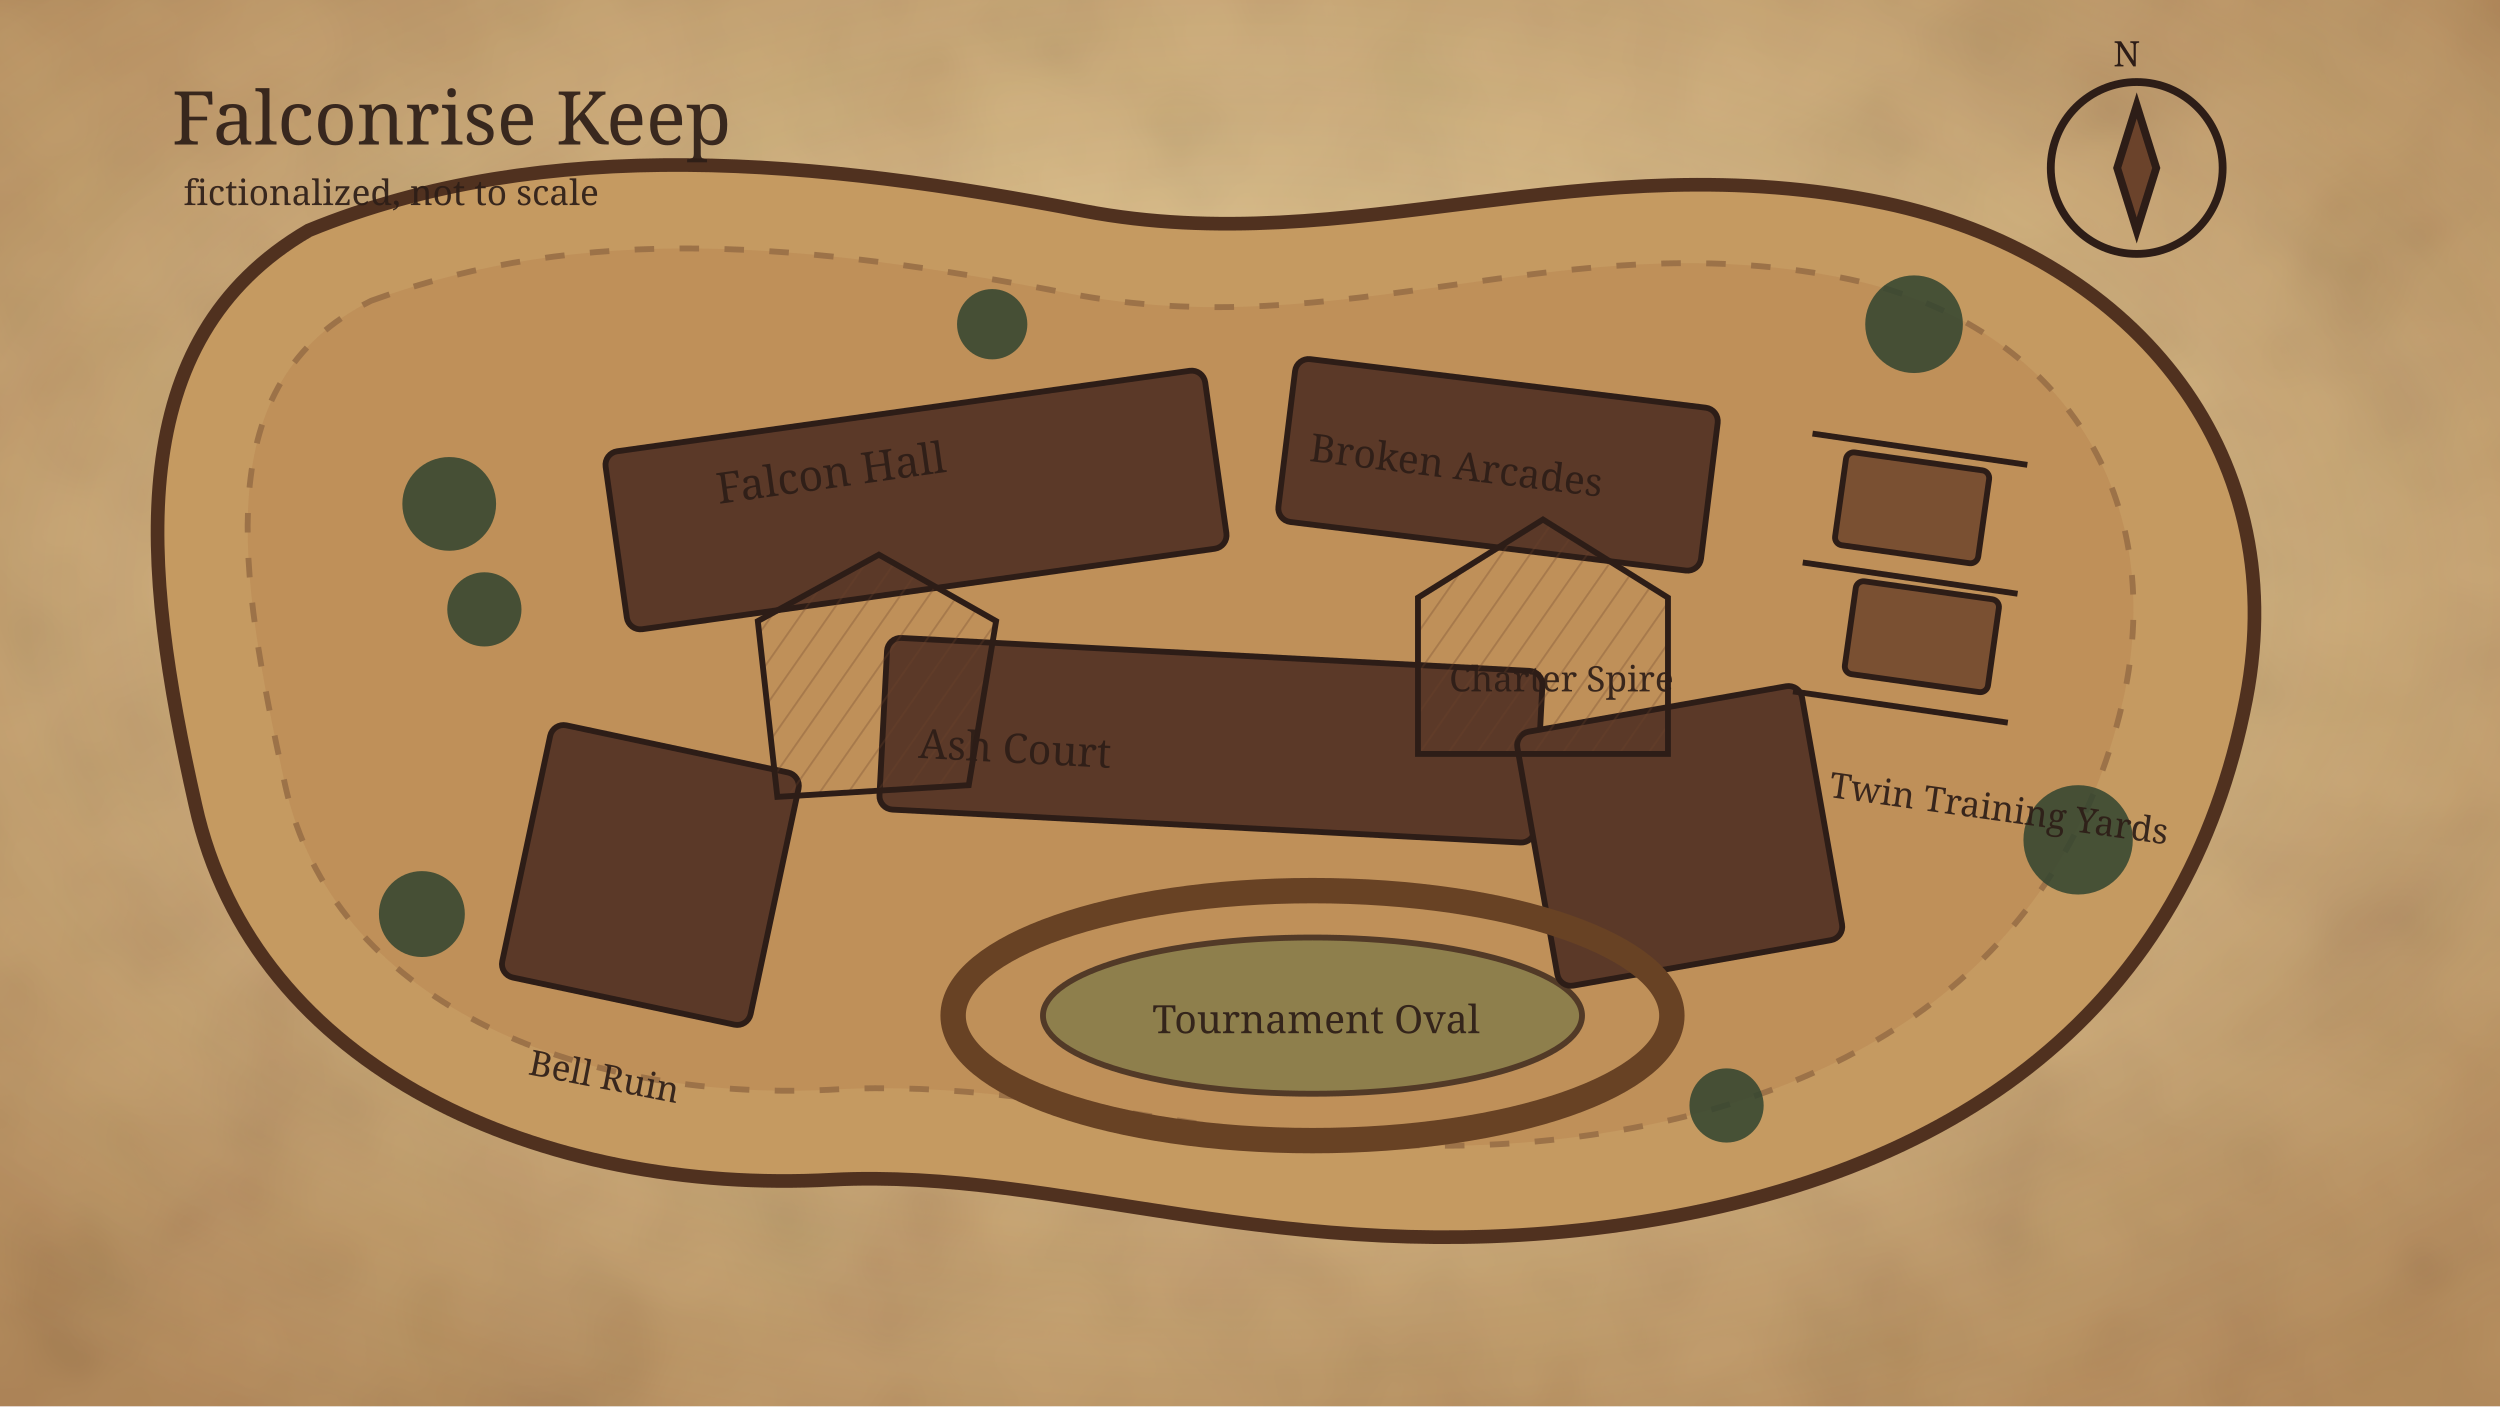
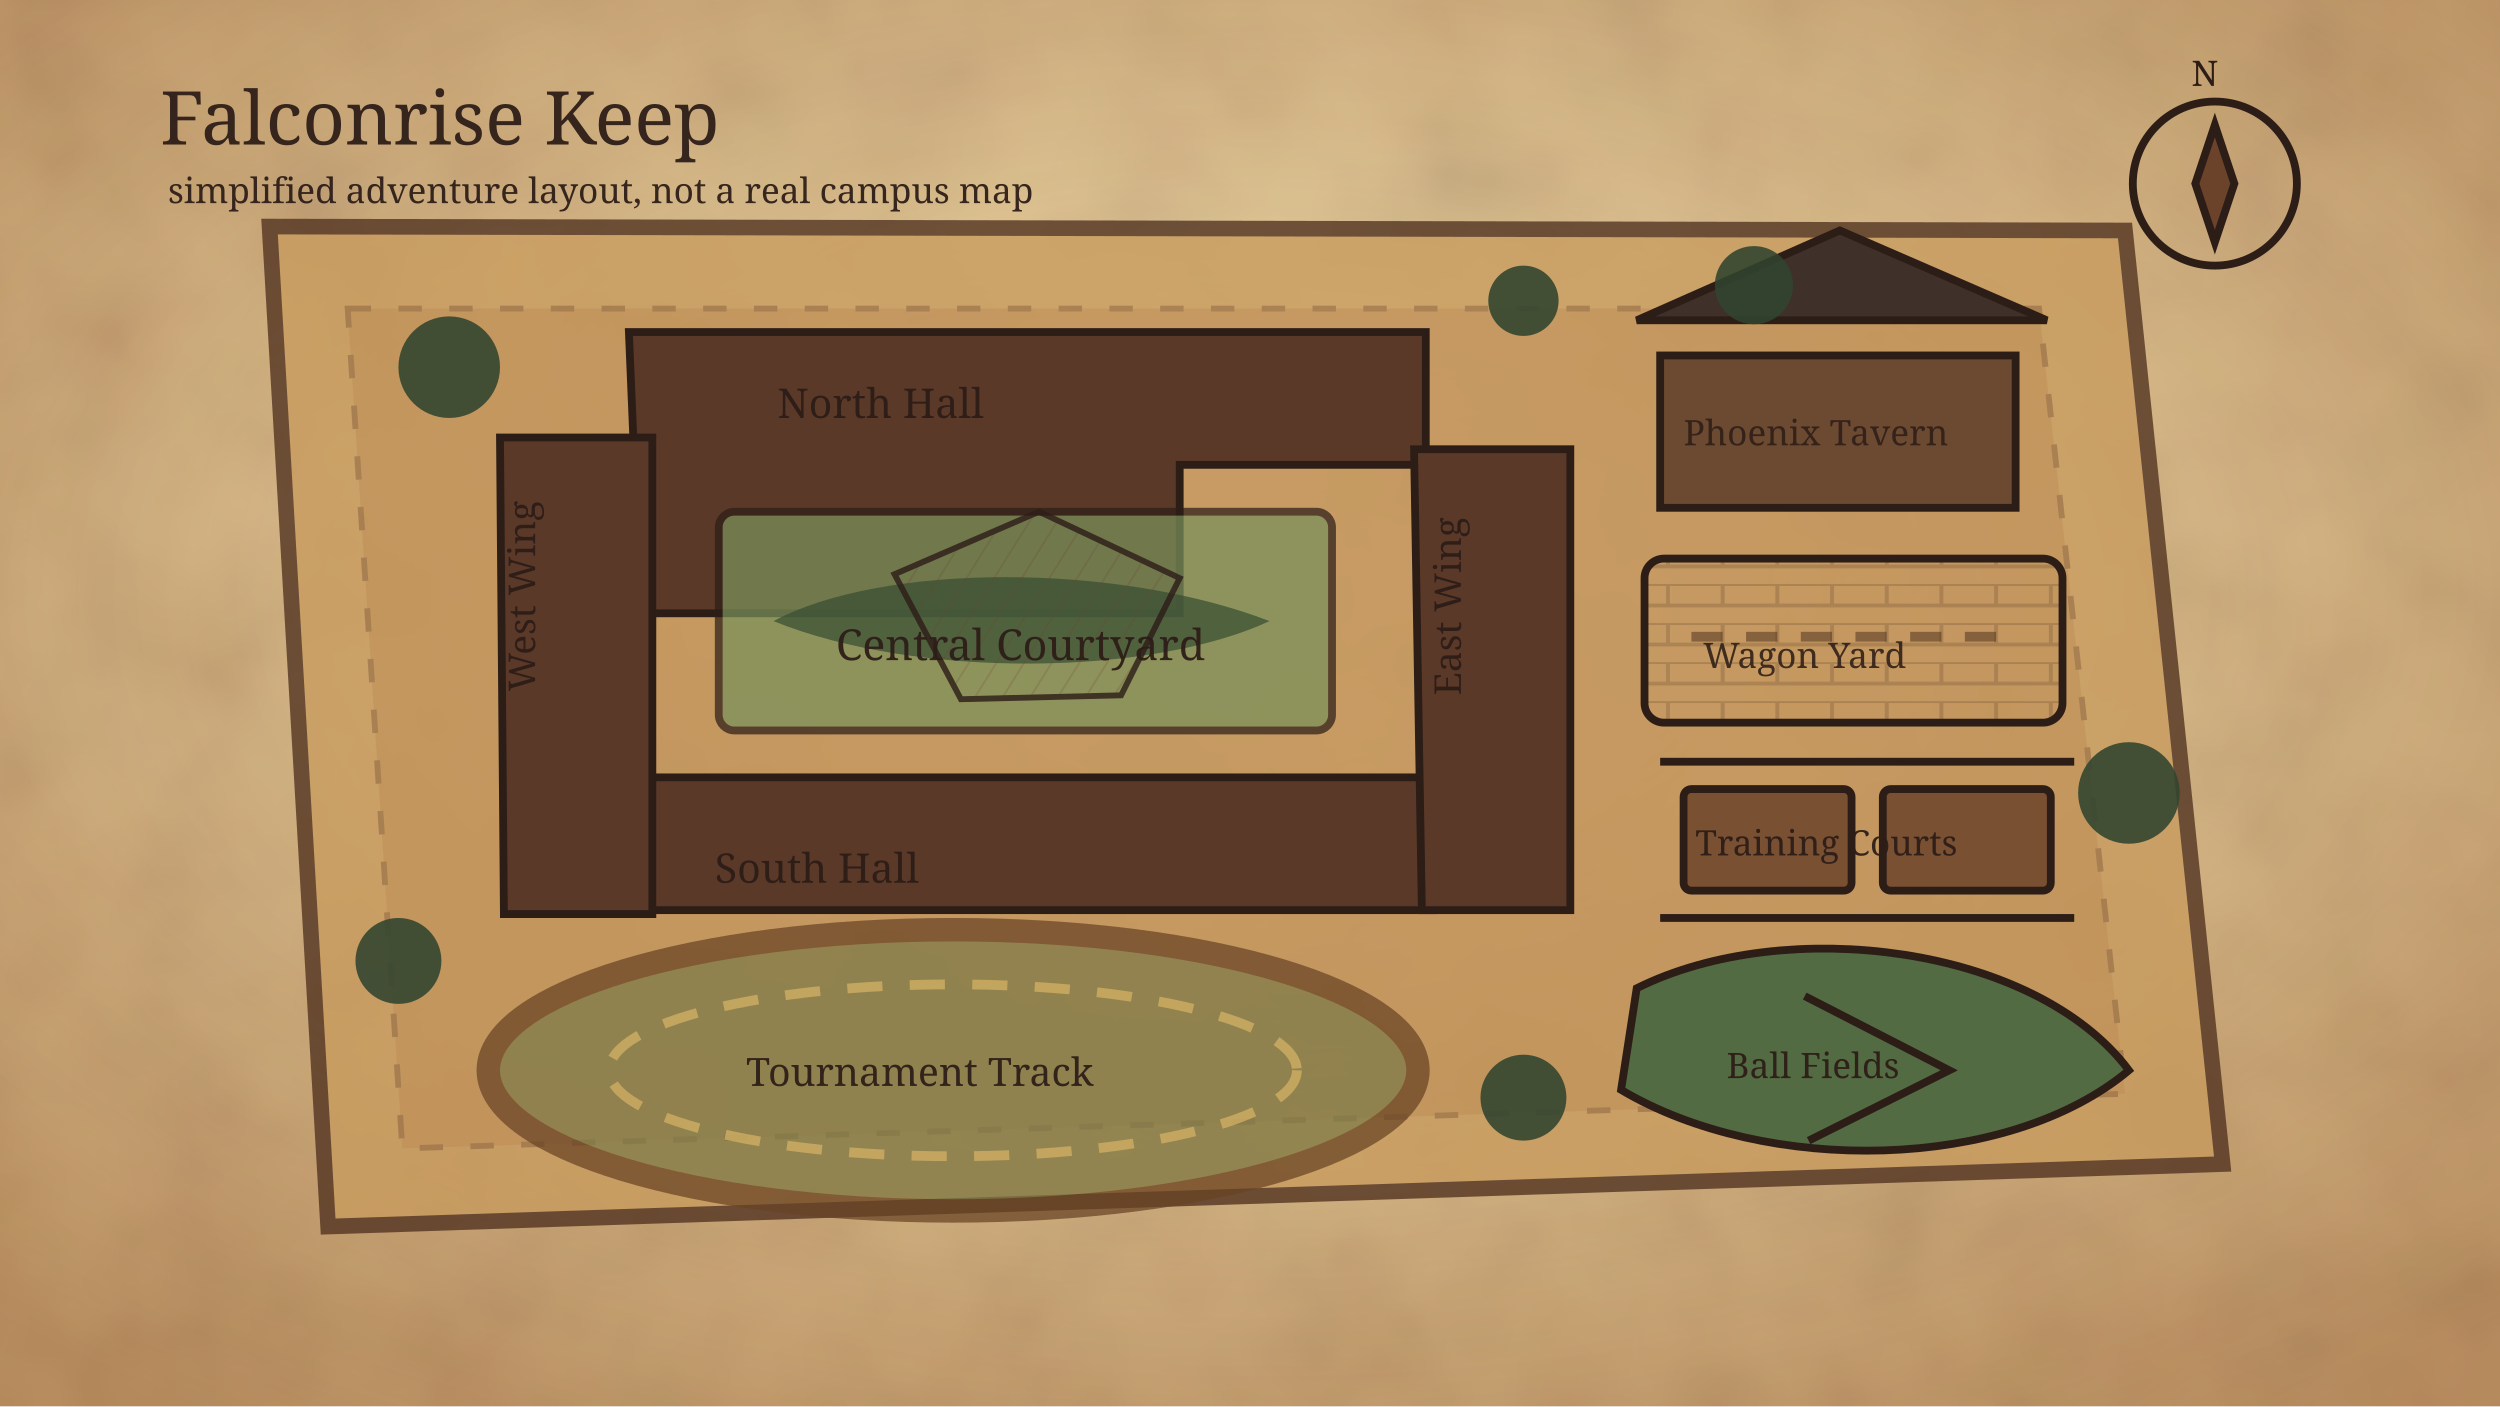
<svg xmlns="http://www.w3.org/2000/svg" viewBox="0 0 1280 720" role="img" aria-labelledby="title desc">
  <defs>
    <radialGradient id="paperGlow" cx="50%" cy="42%" r="72%">
-       <stop offset="0" stop-color="#e9d19b" />
-       <stop offset="1" stop-color="#9e6d3e" />
+       <stop offset="0" stop-color="#efdca9" />
+       <stop offset="1" stop-color="#a87545" />
    </radialGradient>
    <filter id="rough">
-       <feTurbulence type="fractalNoise" baseFrequency="0.012" numOctaves="3" seed="18" />
-       <feColorMatrix type="saturate" values="0.25" />
+       <feTurbulence type="fractalNoise" baseFrequency="0.014" numOctaves="3" seed="22" />
+       <feColorMatrix type="saturate" values="0.3" />
      <feBlend in="SourceGraphic" mode="multiply" />
    </filter>
-     <pattern id="hatch" width="12" height="12" patternUnits="userSpaceOnUse" patternTransform="rotate(35)">
-       <path d="M0 0 L0 12" stroke="#6b432b" stroke-width="2" opacity="0.28" />
+     <pattern id="hatch" width="12" height="12" patternUnits="userSpaceOnUse" patternTransform="rotate(32)">
+       <path d="M0 0 L0 12" stroke="#6b432b" stroke-width="2" opacity="0.24" />
+     </pattern>
+     <pattern id="cobbles" width="28" height="20" patternUnits="userSpaceOnUse">
+       <path d="M0 10 H28 M14 0 V10 M0 20 H28" stroke="#7b5839" stroke-width="2" opacity="0.34" />
    </pattern>
  </defs>
  <rect width="1280" height="720" fill="url(#paperGlow)" />
-   <rect width="1280" height="720" fill="#fff0c2" opacity="0.25" filter="url(#rough)" />
-   <path d="M158 118 C280 68 420 82 555 108 C692 134 812 72 965 104 C1088 130 1175 228 1150 358 C1120 514 1005 604 824 628 C656 650 544 598 426 604 C278 612 130 548 100 412 C72 288 62 174 158 118 Z" fill="#c59a61" stroke="#50311f" stroke-width="7" />
-   <path d="M190 154 C300 114 412 124 546 150 C688 178 798 114 942 142 C1046 162 1110 244 1088 354 C1060 486 958 562 808 582 C660 602 552 550 424 558 C294 564 170 512 146 402 C122 292 106 196 190 154 Z" fill="#b88450" opacity="0.46" stroke="#6b432b" stroke-width="3" stroke-dasharray="10 13" />
-   <g fill="#5b3928" stroke="#2d1d17" stroke-width="3">
-     <rect x="314" y="210" width="310" height="92" rx="7" transform="rotate(-8 469 256)" />
-     <rect x="658" y="196" width="218" height="84" rx="7" transform="rotate(7 767 238)" />
-     <rect x="452" y="335" width="336" height="88" rx="7" transform="rotate(3 620 379)" />
-     <rect x="786" y="362" width="148" height="132" rx="7" transform="rotate(-10 860 428)" />
-     <rect x="268" y="382" width="130" height="132" rx="7" transform="rotate(12 333 448)" />
+   <rect width="1280" height="720" fill="#fff2c8" opacity="0.22" filter="url(#rough)" />
+   <path d="M138 116 L1088 118 L1138 596 L168 628 Z" fill="#c89b5e" opacity="0.78" stroke="#50311f" stroke-width="8" />
+   <path d="M178 158 L1044 158 L1088 560 L206 588 Z" fill="#b88450" opacity="0.35" stroke="#6b432b" stroke-width="3" stroke-dasharray="12 14" />
+   <g fill="#5b3928" stroke="#2d1d17" stroke-width="4">
+     <path d="M322 170 H730 V238 H604 V314 H328 Z" />
+     <path d="M324 398 H734 V466 H322 Z" />
+     <path d="M256 224 H334 V468 H258 Z" />
+     <path d="M724 230 H804 V466 H728 Z" />
  </g>
-   <g fill="url(#hatch)" stroke="#2d1d17" stroke-width="3">
-     <path d="M726 306 L790 266 L854 306 L854 386 L726 386 Z" />
-     <path d="M388 318 L450 284 L510 318 L496 402 L398 408 Z" />
+   <rect x="368" y="262" width="314" height="112" rx="8" fill="#78905a" opacity="0.72" stroke="#2d1d17" stroke-width="4" />
+   <path d="M396 318 C452 288 572 288 650 318 C590 346 470 348 396 318 Z" fill="#384d32" opacity="0.72" />
+   <path d="M458 294 L532 262 L604 296 L574 356 L492 358 Z" fill="url(#hatch)" stroke="#2d1d17" stroke-width="3" opacity="0.82" />
+   <g fill="#6c4a32" stroke="#2d1d17" stroke-width="4">
+     <path d="M850 182 H1032 V260 H850 Z" />
+     <path d="M838 164 L942 118 L1048 164 Z" fill="#3f3029" />
  </g>
-   <ellipse cx="672" cy="520" rx="184" ry="64" fill="none" stroke="#684224" stroke-width="13" />
-   <ellipse cx="672" cy="520" rx="138" ry="40" fill="#7d7a48" opacity="0.75" stroke="#2d1d17" stroke-width="3" />
-   <g stroke="#2d1d17" stroke-width="3" fill="#7a5032">
-     <rect x="942" y="236" width="74" height="48" rx="4" transform="rotate(8 979 260)" />
-     <rect x="947" y="302" width="74" height="48" rx="4" transform="rotate(8 984 326)" />
-     <path d="M928 222 L1038 238" />
-     <path d="M923 288 L1033 304" />
-     <path d="M918 354 L1028 370" />
+   <rect x="842" y="286" width="214" height="84" rx="10" fill="url(#cobbles)" stroke="#2d1d17" stroke-width="4" />
+   <path d="M866 326 H1032" stroke="#50311f" stroke-width="5" stroke-dasharray="16 12" opacity="0.54" />
+   <g fill="#2d1d17" font-family="Georgia, serif" font-size="18" opacity="0.88">
+     <text x="862" y="228">Phoenix Tavern</text>
+     <text x="872" y="342">Wagon Yard</text>
  </g>
-   <g fill="#31442f" opacity="0.85">
-     <circle cx="230" cy="258" r="24" />
-     <circle cx="248" cy="312" r="19" />
-     <circle cx="216" cy="468" r="22" />
-     <circle cx="980" cy="166" r="25" />
-     <circle cx="1064" cy="430" r="28" />
-     <circle cx="884" cy="566" r="19" />
-     <circle cx="508" cy="166" r="18" />
+   <ellipse cx="488" cy="548" rx="238" ry="72" fill="#7d7a48" opacity="0.72" stroke="#684224" stroke-width="12" />
+   <ellipse cx="488" cy="548" rx="176" ry="44" fill="none" stroke="#d4b164" stroke-width="5" stroke-dasharray="18 14" opacity="0.74" />
+   <g fill="#7a5032" stroke="#2d1d17" stroke-width="4">
+     <rect x="862" y="404" width="86" height="52" rx="4" />
+     <rect x="964" y="404" width="86" height="52" rx="4" />
+     <path d="M850 390 H1062 M850 470 H1062" fill="none" />
  </g>
-   <g fill="#2d1d17" opacity="0.92" font-family="Georgia, serif">
-     <text x="88" y="74" font-size="38">Falconrise Keep</text>
-     <text x="94" y="105" font-size="18">fictionalized, not to scale</text>
-     <text x="368" y="258" font-size="22" transform="rotate(-8 368 258)">Falcon Hall</text>
-     <text x="670" y="236" font-size="20" transform="rotate(7 670 236)">Broken Arcades</text>
-     <text x="470" y="388" font-size="21" transform="rotate(3 470 388)">Ash Court</text>
-     <text x="742" y="354" font-size="18">Charter Spire</text>
-     <text x="590" y="529" font-size="20">Tournament Oval</text>
-     <text x="936" y="408" font-size="18" transform="rotate(8 936 408)">Twin Training Yards</text>
-     <text x="270" y="550" font-size="18" transform="rotate(11 270 550)">Bell Ruin</text>
+   <g fill="#526b42" stroke="#2d1d17" stroke-width="4">
+     <path d="M838 506 C914 468 1042 484 1090 548 C1028 600 904 602 830 558 Z" />
+     <path d="M924 510 L998 548 L926 584" fill="none" />
  </g>
-   <g transform="translate(1094 86)" fill="none" stroke="#2d1d17" stroke-width="4">
-     <circle cx="0" cy="0" r="44" />
-     <path d="M0 -32 L10 0 L0 32 L-10 0 Z" fill="#6b432b" />
-     <text x="-12" y="-52" fill="#2d1d17" stroke="none" font-family="Georgia, serif" font-size="18">N</text>
+   <g fill="#31442f" opacity="0.88">
+     <circle cx="230" cy="188" r="26" />
+     <circle cx="204" cy="492" r="22" />
+     <circle cx="780" cy="154" r="18" />
+     <circle cx="1090" cy="406" r="26" />
+     <circle cx="780" cy="562" r="22" />
+     <circle cx="898" cy="146" r="20" />
+   </g>
+   <g fill="#2d1d17" opacity="0.94" font-family="Georgia, serif">
+     <text x="82" y="74" font-size="38">Falconrise Keep</text>
+     <text x="86" y="104" font-size="18">simplified adventure layout, not a real campus map</text>
+     <text x="398" y="214" font-size="21">North Hall</text>
+     <text x="366" y="452" font-size="21">South Hall</text>
+     <text x="274" y="354" font-size="19" transform="rotate(-90 274 354)">West Wing</text>
+     <text x="748" y="356" font-size="19" transform="rotate(-90 748 356)">East Wing</text>
+     <text x="428" y="338" font-size="22">Central Courtyard</text>
+     <text x="382" y="556" font-size="20">Tournament Track</text>
+     <text x="868" y="438" font-size="18">Training Courts</text>
+     <text x="884" y="552" font-size="18">Ball Fields</text>
+   </g>
+   <g transform="translate(1134 94)" fill="none" stroke="#2d1d17" stroke-width="4">
+     <circle cx="0" cy="0" r="42" />
+     <path d="M0 -30 L10 0 L0 30 L-10 0 Z" fill="#6b432b" />
+     <text x="-12" y="-50" fill="#2d1d17" stroke="none" font-family="Georgia, serif" font-size="18">N</text>
  </g>
</svg>
